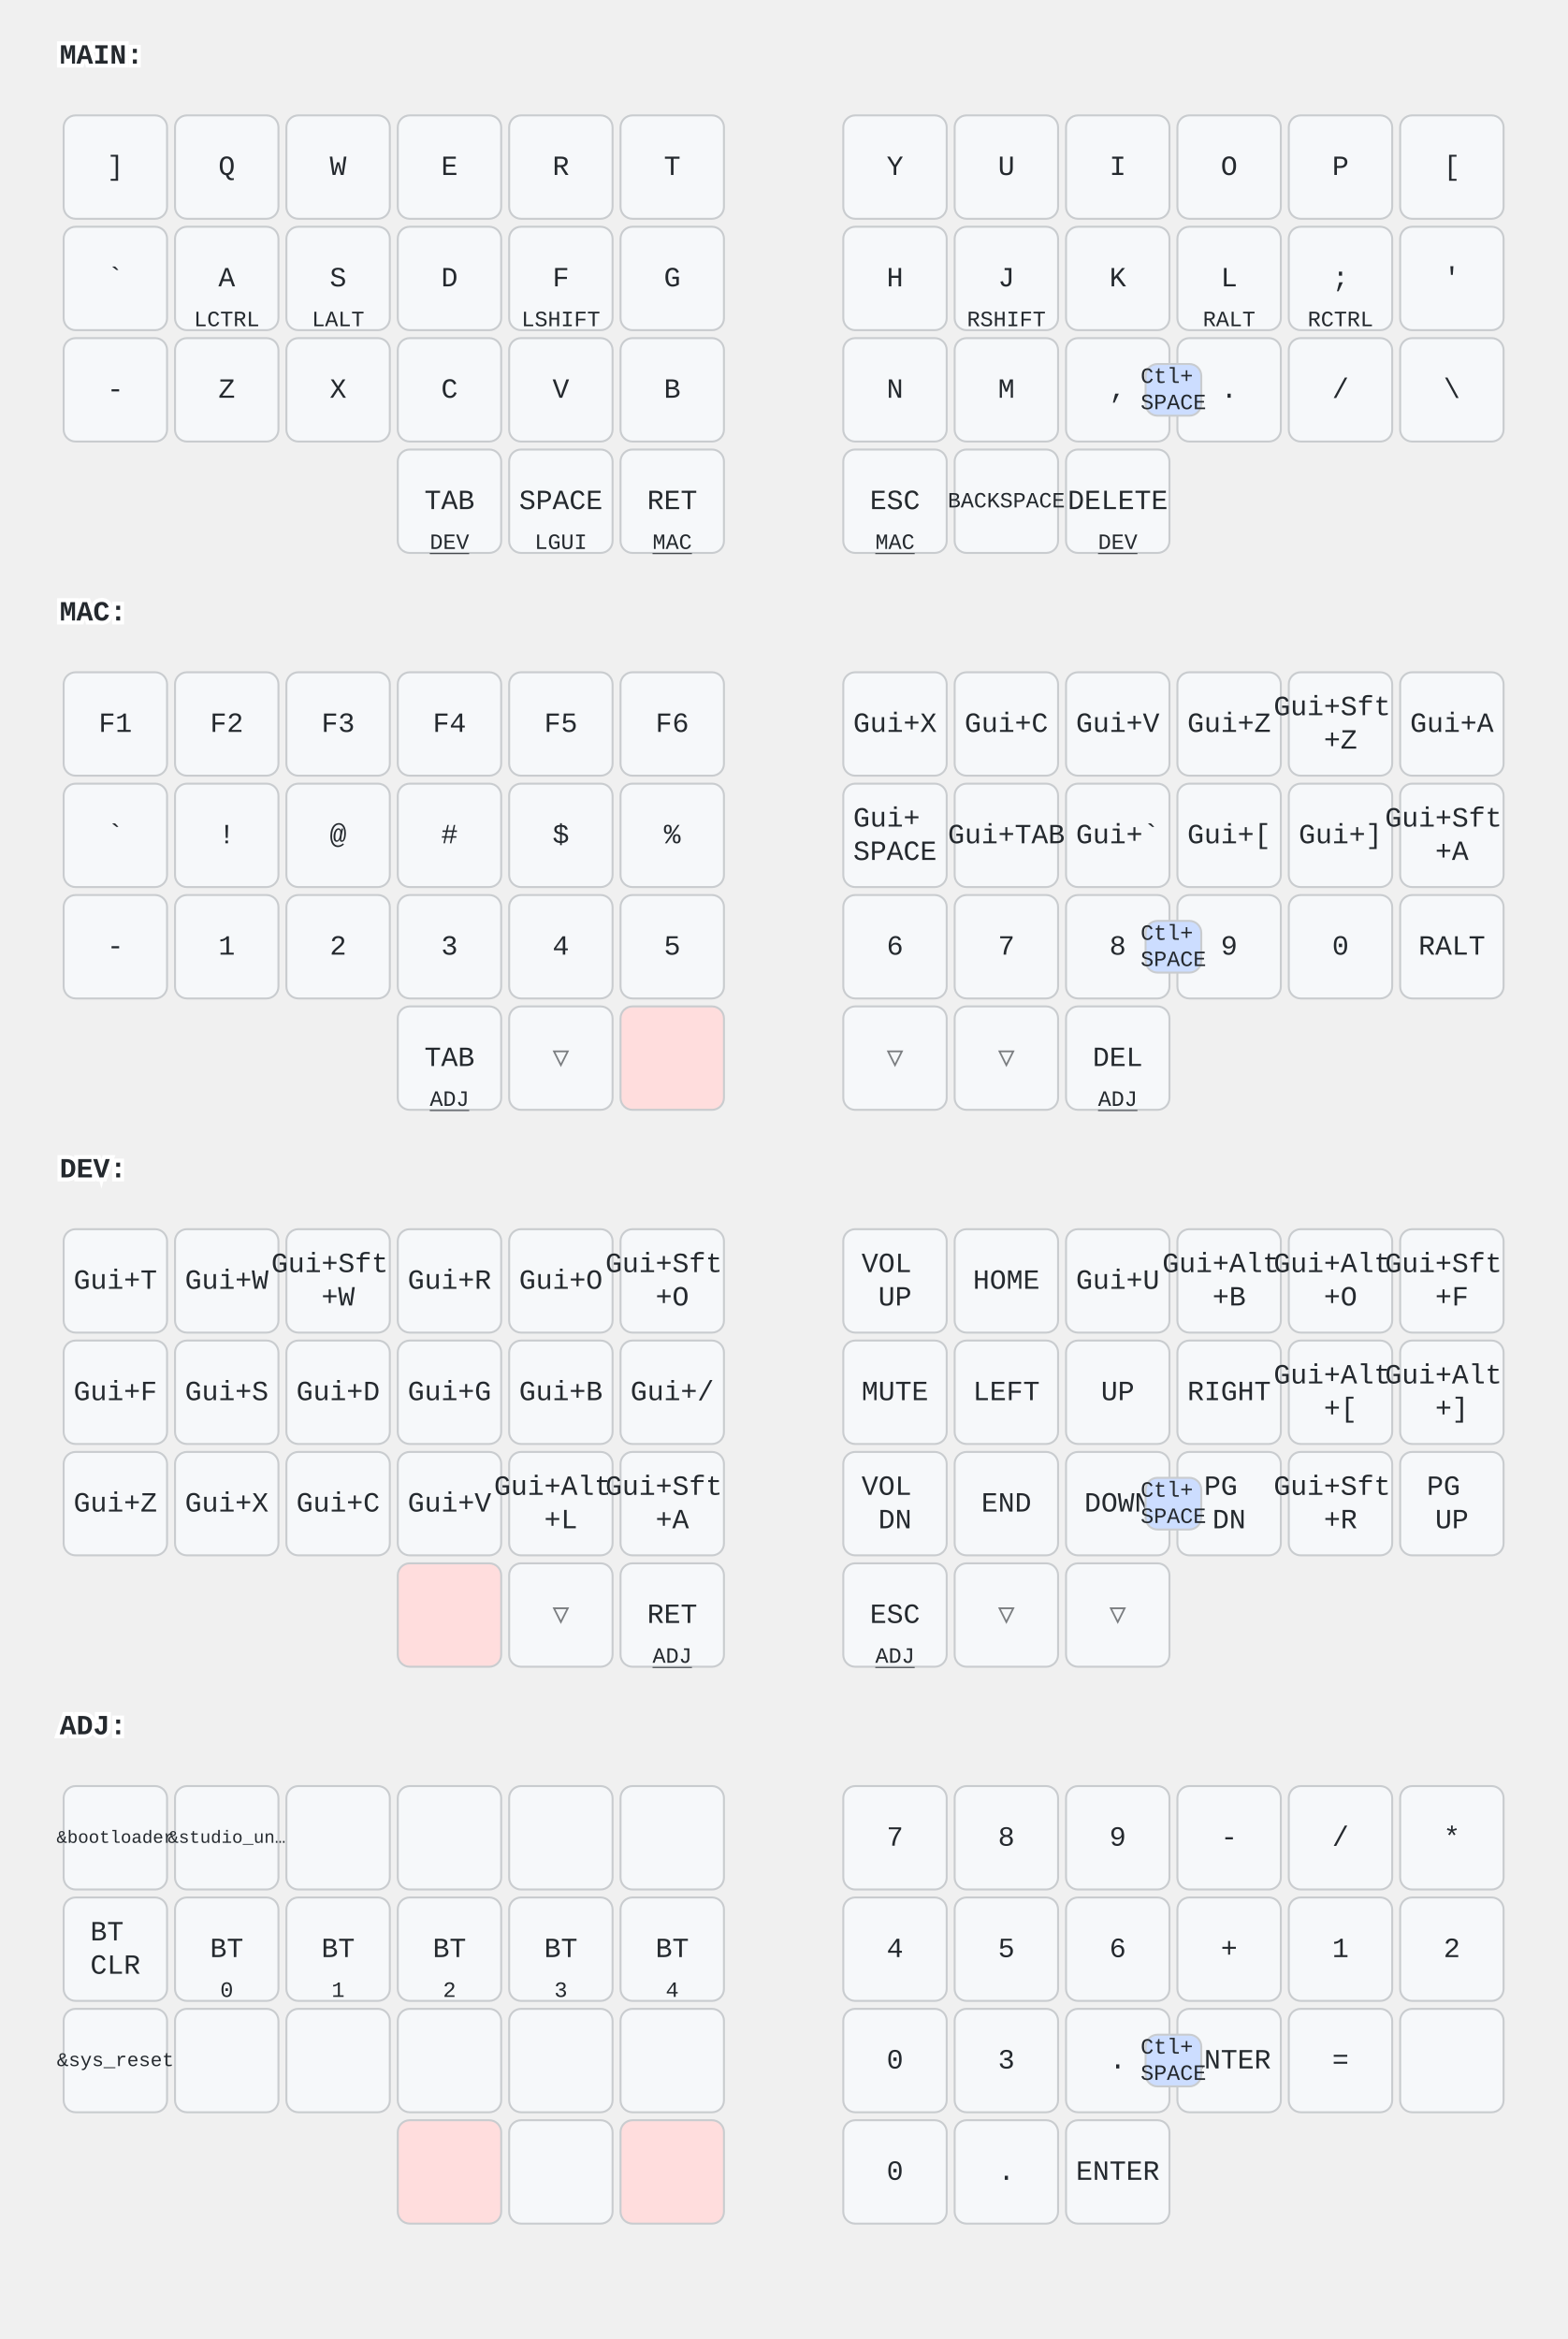
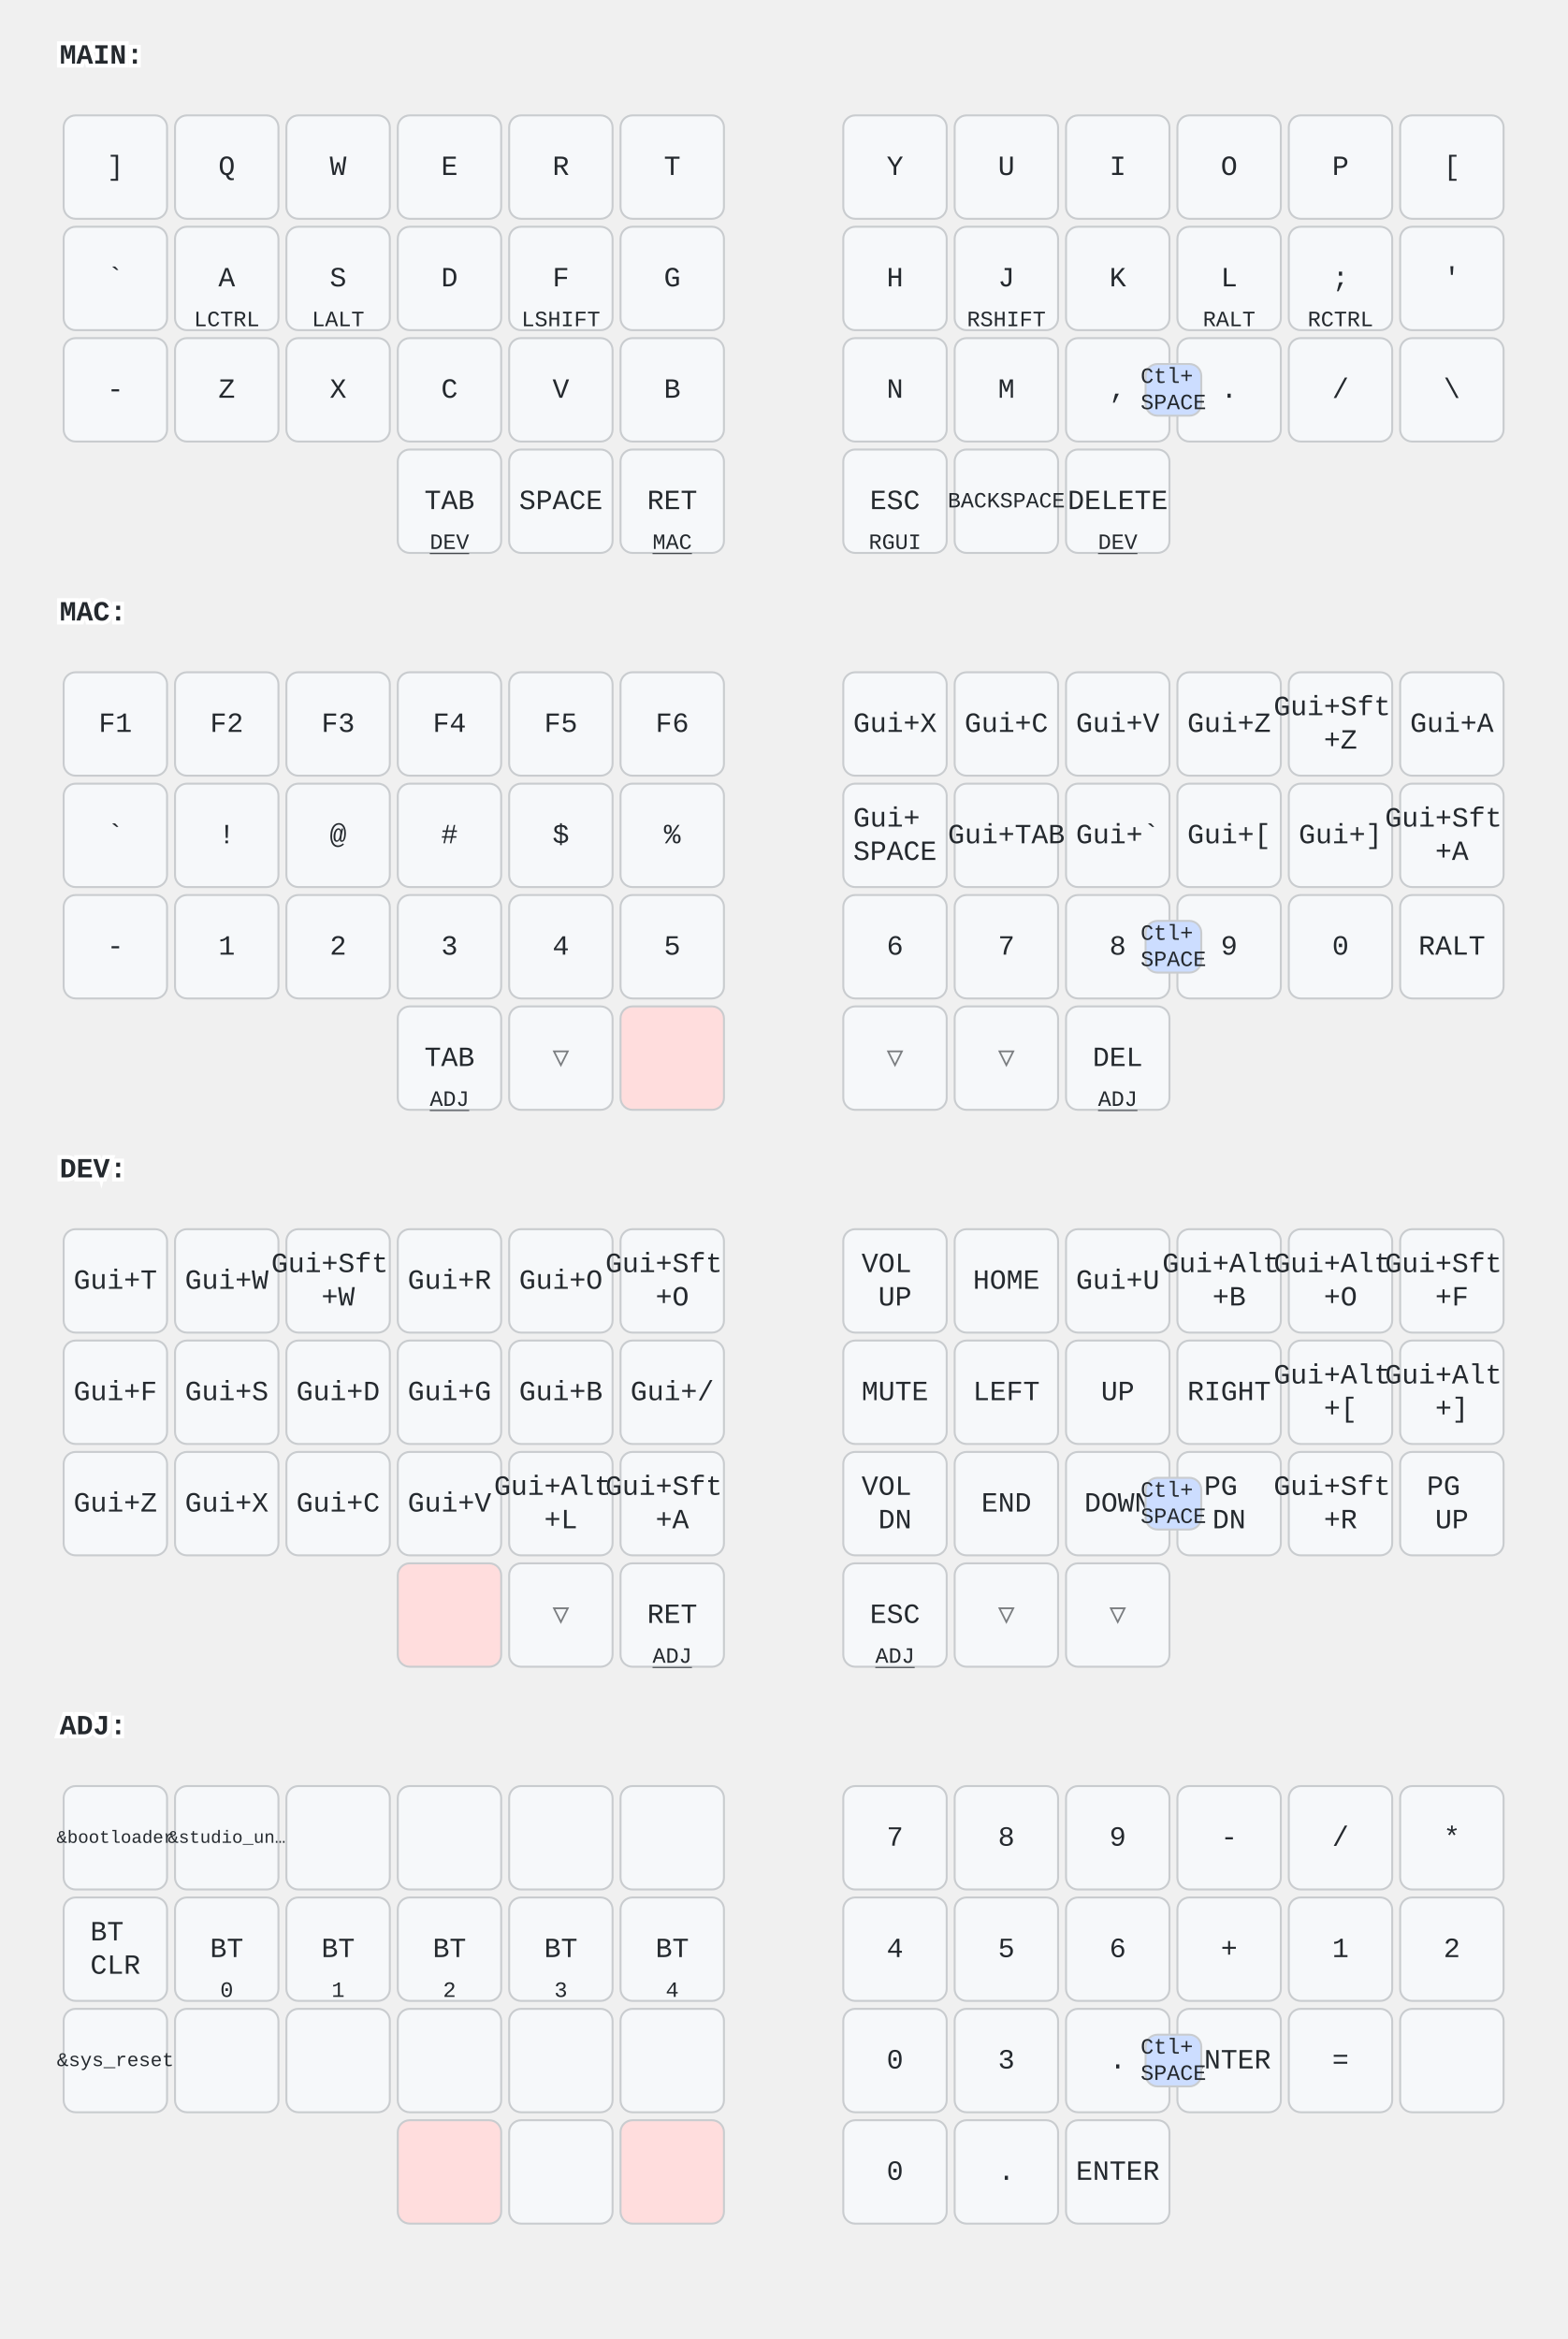
<svg xmlns="http://www.w3.org/2000/svg" width="788" height="1176" viewBox="0 0 788 1176" class="keymap">
  <style>/* inherit to force styles through use tags */
svg path {
    fill: inherit;
}

/* font and background color specifications */
svg.keymap {
    font-family: SFMono-Regular,Consolas,Liberation Mono,Menlo,monospace;
    font-size: 14px;
    font-kerning: normal;
    text-rendering: optimizeLegibility;
    fill: #24292e;
}

/* default key styling */
rect.key {
    fill: #f6f8fa;
}

rect.key, rect.combo {
    stroke: #c9cccf;
    stroke-width: 1;
}

/* default key side styling, only used is draw_key_sides is set */
rect.side {
    filter: brightness(90%);
}

/* color accent for combo boxes */
rect.combo, rect.combo-separate {
    fill: #cdf;
}

/* color accent for held keys */
rect.held, rect.combo.held {
    fill: #fdd;
}

/* color accent for ghost (optional) keys */
rect.ghost, rect.combo.ghost {
    stroke-dasharray: 4, 4;
    stroke-width: 2;
}

text {
    text-anchor: middle;
    dominant-baseline: middle;
}

/* styling for layer labels */
text.label {
    font-weight: bold;
    text-anchor: start;
    stroke: white;
    stroke-width: 4;
    paint-order: stroke;
}

/* styling for optional footer */
text.footer {
    text-anchor: end;
    dominant-baseline: auto;
    stroke: white;
    stroke-width: 4;
    paint-order: stroke;
}

/* styling for combo tap, and key non-tap label text */
text.combo, text.hold, text.shifted, text.left, text.right, text.tl, text.tr, text.bl, text.br {
    font-size: 11px;
}

text.hold, text.bl, text.br {
    text-anchor: middle;
    dominant-baseline: auto;
}

text.shifted, text.tl, text.tr {
    text-anchor: middle;
    dominant-baseline: hanging;
}

text.left, text.tl, text.bl {
    text-anchor: start;
}

text.right, text.tr, text.br {
    text-anchor: end;
}

text.layer-activator {
    text-decoration: underline;
}

/* styling for hold/shifted label text in combo box */
text.combo.hold, text.combo.shifted, text.combo.left, text.combo.right {
    font-size: 8px;
}

/* lighter symbol for transparent keys */
text.trans {
    fill: #7b7e81;
}

/* styling for combo dendrons */
path.combo {
    stroke-width: 1;
    stroke: gray;
    fill: none;
}

/* Start Tabler Icons Cleanup */
/* cannot use height/width with glyphs */
.icon-tabler &gt; path {
    fill: inherit;
    stroke: inherit;
    stroke-width: 2;
}
/* hide tabler's default box */
.icon-tabler &gt; path[stroke="none"][fill="none"] {
    visibility: hidden;
}
/* End Tabler Icons Cleanup */
</style>
  <g transform="translate(30, 0)" class="layer-MAIN">
    <text x="0" y="28" class="label" id="MAIN">MAIN:</text>
    <g transform="translate(0, 56)">
      <g transform="translate(28, 28)" class="key keypos-0">
        <rect rx="6" ry="6" x="-26" y="-26" width="52" height="52" class="key" />
        <text x="0" y="0" class="key tap">]</text>
      </g>
      <g transform="translate(84, 28)" class="key keypos-1">
        <rect rx="6" ry="6" x="-26" y="-26" width="52" height="52" class="key" />
        <text x="0" y="0" class="key tap">Q</text>
      </g>
      <g transform="translate(140, 28)" class="key keypos-2">
        <rect rx="6" ry="6" x="-26" y="-26" width="52" height="52" class="key" />
        <text x="0" y="0" class="key tap">W</text>
      </g>
      <g transform="translate(196, 28)" class="key keypos-3">
        <rect rx="6" ry="6" x="-26" y="-26" width="52" height="52" class="key" />
        <text x="0" y="0" class="key tap">E</text>
      </g>
      <g transform="translate(252, 28)" class="key keypos-4">
        <rect rx="6" ry="6" x="-26" y="-26" width="52" height="52" class="key" />
        <text x="0" y="0" class="key tap">R</text>
      </g>
      <g transform="translate(308, 28)" class="key keypos-5">
        <rect rx="6" ry="6" x="-26" y="-26" width="52" height="52" class="key" />
        <text x="0" y="0" class="key tap">T</text>
      </g>
      <g transform="translate(420, 28)" class="key keypos-6">
        <rect rx="6" ry="6" x="-26" y="-26" width="52" height="52" class="key" />
        <text x="0" y="0" class="key tap">Y</text>
      </g>
      <g transform="translate(476, 28)" class="key keypos-7">
        <rect rx="6" ry="6" x="-26" y="-26" width="52" height="52" class="key" />
        <text x="0" y="0" class="key tap">U</text>
      </g>
      <g transform="translate(532, 28)" class="key keypos-8">
        <rect rx="6" ry="6" x="-26" y="-26" width="52" height="52" class="key" />
        <text x="0" y="0" class="key tap">I</text>
      </g>
      <g transform="translate(588, 28)" class="key keypos-9">
        <rect rx="6" ry="6" x="-26" y="-26" width="52" height="52" class="key" />
        <text x="0" y="0" class="key tap">O</text>
      </g>
      <g transform="translate(644, 28)" class="key keypos-10">
        <rect rx="6" ry="6" x="-26" y="-26" width="52" height="52" class="key" />
        <text x="0" y="0" class="key tap">P</text>
      </g>
      <g transform="translate(700, 28)" class="key keypos-11">
        <rect rx="6" ry="6" x="-26" y="-26" width="52" height="52" class="key" />
        <text x="0" y="0" class="key tap">[</text>
      </g>
      <g transform="translate(28, 84)" class="key keypos-12">
        <rect rx="6" ry="6" x="-26" y="-26" width="52" height="52" class="key" />
        <text x="0" y="0" class="key tap">`</text>
      </g>
      <g transform="translate(84, 84)" class="key keypos-13">
        <rect rx="6" ry="6" x="-26" y="-26" width="52" height="52" class="key" />
        <text x="0" y="0" class="key tap">A</text>
        <text x="0" y="24" class="key hold">LCTRL</text>
      </g>
      <g transform="translate(140, 84)" class="key keypos-14">
        <rect rx="6" ry="6" x="-26" y="-26" width="52" height="52" class="key" />
        <text x="0" y="0" class="key tap">S</text>
        <text x="0" y="24" class="key hold">LALT</text>
      </g>
      <g transform="translate(196, 84)" class="key keypos-15">
        <rect rx="6" ry="6" x="-26" y="-26" width="52" height="52" class="key" />
        <text x="0" y="0" class="key tap">D</text>
      </g>
      <g transform="translate(252, 84)" class="key keypos-16">
        <rect rx="6" ry="6" x="-26" y="-26" width="52" height="52" class="key" />
        <text x="0" y="0" class="key tap">F</text>
        <text x="0" y="24" class="key hold">LSHIFT</text>
      </g>
      <g transform="translate(308, 84)" class="key keypos-17">
        <rect rx="6" ry="6" x="-26" y="-26" width="52" height="52" class="key" />
        <text x="0" y="0" class="key tap">G</text>
      </g>
      <g transform="translate(420, 84)" class="key keypos-18">
        <rect rx="6" ry="6" x="-26" y="-26" width="52" height="52" class="key" />
        <text x="0" y="0" class="key tap">H</text>
      </g>
      <g transform="translate(476, 84)" class="key keypos-19">
        <rect rx="6" ry="6" x="-26" y="-26" width="52" height="52" class="key" />
        <text x="0" y="0" class="key tap">J</text>
        <text x="0" y="24" class="key hold">RSHIFT</text>
      </g>
      <g transform="translate(532, 84)" class="key keypos-20">
        <rect rx="6" ry="6" x="-26" y="-26" width="52" height="52" class="key" />
        <text x="0" y="0" class="key tap">K</text>
      </g>
      <g transform="translate(588, 84)" class="key keypos-21">
        <rect rx="6" ry="6" x="-26" y="-26" width="52" height="52" class="key" />
        <text x="0" y="0" class="key tap">L</text>
        <text x="0" y="24" class="key hold">RALT</text>
      </g>
      <g transform="translate(644, 84)" class="key keypos-22">
        <rect rx="6" ry="6" x="-26" y="-26" width="52" height="52" class="key" />
        <text x="0" y="0" class="key tap">;</text>
        <text x="0" y="24" class="key hold">RCTRL</text>
      </g>
      <g transform="translate(700, 84)" class="key keypos-23">
        <rect rx="6" ry="6" x="-26" y="-26" width="52" height="52" class="key" />
        <text x="0" y="0" class="key tap">'</text>
      </g>
      <g transform="translate(28, 140)" class="key keypos-24">
        <rect rx="6" ry="6" x="-26" y="-26" width="52" height="52" class="key" />
        <text x="0" y="0" class="key tap">-</text>
      </g>
      <g transform="translate(84, 140)" class="key keypos-25">
        <rect rx="6" ry="6" x="-26" y="-26" width="52" height="52" class="key" />
        <text x="0" y="0" class="key tap">Z</text>
      </g>
      <g transform="translate(140, 140)" class="key keypos-26">
        <rect rx="6" ry="6" x="-26" y="-26" width="52" height="52" class="key" />
        <text x="0" y="0" class="key tap">X</text>
      </g>
      <g transform="translate(196, 140)" class="key keypos-27">
        <rect rx="6" ry="6" x="-26" y="-26" width="52" height="52" class="key" />
        <text x="0" y="0" class="key tap">C</text>
      </g>
      <g transform="translate(252, 140)" class="key keypos-28">
        <rect rx="6" ry="6" x="-26" y="-26" width="52" height="52" class="key" />
        <text x="0" y="0" class="key tap">V</text>
      </g>
      <g transform="translate(308, 140)" class="key keypos-29">
        <rect rx="6" ry="6" x="-26" y="-26" width="52" height="52" class="key" />
        <text x="0" y="0" class="key tap">B</text>
      </g>
      <g transform="translate(420, 140)" class="key keypos-30">
        <rect rx="6" ry="6" x="-26" y="-26" width="52" height="52" class="key" />
        <text x="0" y="0" class="key tap">N</text>
      </g>
      <g transform="translate(476, 140)" class="key keypos-31">
        <rect rx="6" ry="6" x="-26" y="-26" width="52" height="52" class="key" />
        <text x="0" y="0" class="key tap">M</text>
      </g>
      <g transform="translate(532, 140)" class="key keypos-32">
        <rect rx="6" ry="6" x="-26" y="-26" width="52" height="52" class="key" />
        <text x="0" y="0" class="key tap">,</text>
      </g>
      <g transform="translate(588, 140)" class="key keypos-33">
        <rect rx="6" ry="6" x="-26" y="-26" width="52" height="52" class="key" />
        <text x="0" y="0" class="key tap">.</text>
      </g>
      <g transform="translate(644, 140)" class="key keypos-34">
        <rect rx="6" ry="6" x="-26" y="-26" width="52" height="52" class="key" />
        <text x="0" y="0" class="key tap">/</text>
      </g>
      <g transform="translate(700, 140)" class="key keypos-35">
        <rect rx="6" ry="6" x="-26" y="-26" width="52" height="52" class="key" />
        <text x="0" y="0" class="key tap">\</text>
      </g>
      <g transform="translate(196, 196)" class="key keypos-36">
        <rect rx="6" ry="6" x="-26" y="-26" width="52" height="52" class="key" />
        <text x="0" y="0" class="key tap">TAB</text>
        <a href="#DEV">
          <text x="0" y="24" class="key hold layer-activator">DEV</text>
        </a>
      </g>
      <g transform="translate(252, 196)" class="key keypos-37">
        <rect rx="6" ry="6" x="-26" y="-26" width="52" height="52" class="key" />
        <text x="0" y="0" class="key tap">SPACE</text>
-         <text x="0" y="24" class="key hold">LGUI</text>
      </g>
      <g transform="translate(308, 196)" class="key keypos-38">
        <rect rx="6" ry="6" x="-26" y="-26" width="52" height="52" class="key" />
        <text x="0" y="0" class="key tap">RET</text>
        <a href="#MAC">
          <text x="0" y="24" class="key hold layer-activator">MAC</text>
        </a>
      </g>
      <g transform="translate(420, 196)" class="key keypos-39">
        <rect rx="6" ry="6" x="-26" y="-26" width="52" height="52" class="key" />
        <text x="0" y="0" class="key tap">ESC</text>
-         <a href="#MAC">
-           <text x="0" y="24" class="key hold layer-activator">MAC</text>
-         </a>
+         <text x="0" y="24" class="key hold">RGUI</text>
      </g>
      <g transform="translate(476, 196)" class="key keypos-40">
        <rect rx="6" ry="6" x="-26" y="-26" width="52" height="52" class="key" />
        <text x="0" y="0" class="key tap">
          <tspan style="font-size: 78%">BACKSPACE</tspan>
        </text>
      </g>
      <g transform="translate(532, 196)" class="key keypos-41">
        <rect rx="6" ry="6" x="-26" y="-26" width="52" height="52" class="key" />
        <text x="0" y="0" class="key tap">DELETE</text>
        <a href="#DEV">
          <text x="0" y="24" class="key hold layer-activator">DEV</text>
        </a>
      </g>
      <g class="combo combopos-0">
        <rect rx="6" ry="6" x="546" y="127" width="28" height="26" class="combo" />
        <text x="560" y="140" class="combo tap">
          <tspan x="560" dy="-0.6em">Ctl+</tspan>
          <tspan x="560" dy="1.2em">SPACE</tspan>
        </text>
      </g>
    </g>
  </g>
  <g transform="translate(30, 280)" class="layer-MAC">
    <text x="0" y="28" class="label" id="MAC">MAC:</text>
    <g transform="translate(0, 56)">
      <g transform="translate(28, 28)" class="key keypos-0">
        <rect rx="6" ry="6" x="-26" y="-26" width="52" height="52" class="key" />
        <text x="0" y="0" class="key tap">F1</text>
      </g>
      <g transform="translate(84, 28)" class="key keypos-1">
        <rect rx="6" ry="6" x="-26" y="-26" width="52" height="52" class="key" />
        <text x="0" y="0" class="key tap">F2</text>
      </g>
      <g transform="translate(140, 28)" class="key keypos-2">
        <rect rx="6" ry="6" x="-26" y="-26" width="52" height="52" class="key" />
        <text x="0" y="0" class="key tap">F3</text>
      </g>
      <g transform="translate(196, 28)" class="key keypos-3">
        <rect rx="6" ry="6" x="-26" y="-26" width="52" height="52" class="key" />
        <text x="0" y="0" class="key tap">F4</text>
      </g>
      <g transform="translate(252, 28)" class="key keypos-4">
        <rect rx="6" ry="6" x="-26" y="-26" width="52" height="52" class="key" />
        <text x="0" y="0" class="key tap">F5</text>
      </g>
      <g transform="translate(308, 28)" class="key keypos-5">
        <rect rx="6" ry="6" x="-26" y="-26" width="52" height="52" class="key" />
        <text x="0" y="0" class="key tap">F6</text>
      </g>
      <g transform="translate(420, 28)" class="key keypos-6">
        <rect rx="6" ry="6" x="-26" y="-26" width="52" height="52" class="key" />
        <text x="0" y="0" class="key tap">Gui+X</text>
      </g>
      <g transform="translate(476, 28)" class="key keypos-7">
        <rect rx="6" ry="6" x="-26" y="-26" width="52" height="52" class="key" />
        <text x="0" y="0" class="key tap">Gui+C</text>
      </g>
      <g transform="translate(532, 28)" class="key keypos-8">
        <rect rx="6" ry="6" x="-26" y="-26" width="52" height="52" class="key" />
        <text x="0" y="0" class="key tap">Gui+V</text>
      </g>
      <g transform="translate(588, 28)" class="key keypos-9">
        <rect rx="6" ry="6" x="-26" y="-26" width="52" height="52" class="key" />
        <text x="0" y="0" class="key tap">Gui+Z</text>
      </g>
      <g transform="translate(644, 28)" class="key keypos-10">
        <rect rx="6" ry="6" x="-26" y="-26" width="52" height="52" class="key" />
        <text x="0" y="0" class="key tap">
          <tspan x="0" dy="-0.6em">Gui+Sft</tspan>
          <tspan x="0" dy="1.2em">+Z</tspan>
        </text>
      </g>
      <g transform="translate(700, 28)" class="key keypos-11">
        <rect rx="6" ry="6" x="-26" y="-26" width="52" height="52" class="key" />
        <text x="0" y="0" class="key tap">Gui+A</text>
      </g>
      <g transform="translate(28, 84)" class="key keypos-12">
        <rect rx="6" ry="6" x="-26" y="-26" width="52" height="52" class="key" />
        <text x="0" y="0" class="key tap">`</text>
      </g>
      <g transform="translate(84, 84)" class="key keypos-13">
        <rect rx="6" ry="6" x="-26" y="-26" width="52" height="52" class="key" />
        <text x="0" y="0" class="key tap">!</text>
      </g>
      <g transform="translate(140, 84)" class="key keypos-14">
        <rect rx="6" ry="6" x="-26" y="-26" width="52" height="52" class="key" />
        <text x="0" y="0" class="key tap">@</text>
      </g>
      <g transform="translate(196, 84)" class="key keypos-15">
        <rect rx="6" ry="6" x="-26" y="-26" width="52" height="52" class="key" />
        <text x="0" y="0" class="key tap">#</text>
      </g>
      <g transform="translate(252, 84)" class="key keypos-16">
        <rect rx="6" ry="6" x="-26" y="-26" width="52" height="52" class="key" />
        <text x="0" y="0" class="key tap">$</text>
      </g>
      <g transform="translate(308, 84)" class="key keypos-17">
        <rect rx="6" ry="6" x="-26" y="-26" width="52" height="52" class="key" />
        <text x="0" y="0" class="key tap">%</text>
      </g>
      <g transform="translate(420, 84)" class="key keypos-18">
        <rect rx="6" ry="6" x="-26" y="-26" width="52" height="52" class="key" />
        <text x="0" y="0" class="key tap">
          <tspan x="0" dy="-0.6em">Gui+</tspan>
          <tspan x="0" dy="1.2em">SPACE</tspan>
        </text>
      </g>
      <g transform="translate(476, 84)" class="key keypos-19">
        <rect rx="6" ry="6" x="-26" y="-26" width="52" height="52" class="key" />
        <text x="0" y="0" class="key tap">Gui+TAB</text>
      </g>
      <g transform="translate(532, 84)" class="key keypos-20">
        <rect rx="6" ry="6" x="-26" y="-26" width="52" height="52" class="key" />
        <text x="0" y="0" class="key tap">Gui+`</text>
      </g>
      <g transform="translate(588, 84)" class="key keypos-21">
        <rect rx="6" ry="6" x="-26" y="-26" width="52" height="52" class="key" />
        <text x="0" y="0" class="key tap">Gui+[</text>
      </g>
      <g transform="translate(644, 84)" class="key keypos-22">
        <rect rx="6" ry="6" x="-26" y="-26" width="52" height="52" class="key" />
        <text x="0" y="0" class="key tap">Gui+]</text>
      </g>
      <g transform="translate(700, 84)" class="key keypos-23">
        <rect rx="6" ry="6" x="-26" y="-26" width="52" height="52" class="key" />
        <text x="0" y="0" class="key tap">
          <tspan x="0" dy="-0.6em">Gui+Sft</tspan>
          <tspan x="0" dy="1.2em">+A</tspan>
        </text>
      </g>
      <g transform="translate(28, 140)" class="key keypos-24">
        <rect rx="6" ry="6" x="-26" y="-26" width="52" height="52" class="key" />
        <text x="0" y="0" class="key tap">-</text>
      </g>
      <g transform="translate(84, 140)" class="key keypos-25">
        <rect rx="6" ry="6" x="-26" y="-26" width="52" height="52" class="key" />
        <text x="0" y="0" class="key tap">1</text>
      </g>
      <g transform="translate(140, 140)" class="key keypos-26">
        <rect rx="6" ry="6" x="-26" y="-26" width="52" height="52" class="key" />
        <text x="0" y="0" class="key tap">2</text>
      </g>
      <g transform="translate(196, 140)" class="key keypos-27">
        <rect rx="6" ry="6" x="-26" y="-26" width="52" height="52" class="key" />
        <text x="0" y="0" class="key tap">3</text>
      </g>
      <g transform="translate(252, 140)" class="key keypos-28">
        <rect rx="6" ry="6" x="-26" y="-26" width="52" height="52" class="key" />
        <text x="0" y="0" class="key tap">4</text>
      </g>
      <g transform="translate(308, 140)" class="key keypos-29">
        <rect rx="6" ry="6" x="-26" y="-26" width="52" height="52" class="key" />
        <text x="0" y="0" class="key tap">5</text>
      </g>
      <g transform="translate(420, 140)" class="key keypos-30">
        <rect rx="6" ry="6" x="-26" y="-26" width="52" height="52" class="key" />
        <text x="0" y="0" class="key tap">6</text>
      </g>
      <g transform="translate(476, 140)" class="key keypos-31">
        <rect rx="6" ry="6" x="-26" y="-26" width="52" height="52" class="key" />
        <text x="0" y="0" class="key tap">7</text>
      </g>
      <g transform="translate(532, 140)" class="key keypos-32">
        <rect rx="6" ry="6" x="-26" y="-26" width="52" height="52" class="key" />
        <text x="0" y="0" class="key tap">8</text>
      </g>
      <g transform="translate(588, 140)" class="key keypos-33">
        <rect rx="6" ry="6" x="-26" y="-26" width="52" height="52" class="key" />
        <text x="0" y="0" class="key tap">9</text>
      </g>
      <g transform="translate(644, 140)" class="key keypos-34">
        <rect rx="6" ry="6" x="-26" y="-26" width="52" height="52" class="key" />
        <text x="0" y="0" class="key tap">0</text>
      </g>
      <g transform="translate(700, 140)" class="key keypos-35">
        <rect rx="6" ry="6" x="-26" y="-26" width="52" height="52" class="key" />
        <text x="0" y="0" class="key tap">RALT</text>
      </g>
      <g transform="translate(196, 196)" class="key keypos-36">
        <rect rx="6" ry="6" x="-26" y="-26" width="52" height="52" class="key" />
        <text x="0" y="0" class="key tap">TAB</text>
        <a href="#ADJ">
          <text x="0" y="24" class="key hold layer-activator">ADJ</text>
        </a>
      </g>
      <g transform="translate(252, 196)" class="key trans keypos-37">
        <rect rx="6" ry="6" x="-26" y="-26" width="52" height="52" class="key trans" />
        <text x="0" y="0" class="key trans tap">▽</text>
      </g>
      <g transform="translate(308, 196)" class="key held keypos-38">
        <rect rx="6" ry="6" x="-26" y="-26" width="52" height="52" class="key held" />
      </g>
      <g transform="translate(420, 196)" class="key trans keypos-39">
        <rect rx="6" ry="6" x="-26" y="-26" width="52" height="52" class="key trans" />
        <text x="0" y="0" class="key trans tap">▽</text>
      </g>
      <g transform="translate(476, 196)" class="key trans keypos-40">
        <rect rx="6" ry="6" x="-26" y="-26" width="52" height="52" class="key trans" />
        <text x="0" y="0" class="key trans tap">▽</text>
      </g>
      <g transform="translate(532, 196)" class="key keypos-41">
        <rect rx="6" ry="6" x="-26" y="-26" width="52" height="52" class="key" />
        <text x="0" y="0" class="key tap">DEL</text>
        <a href="#ADJ">
          <text x="0" y="24" class="key hold layer-activator">ADJ</text>
        </a>
      </g>
      <g class="combo combopos-0">
        <rect rx="6" ry="6" x="546" y="127" width="28" height="26" class="combo" />
        <text x="560" y="140" class="combo tap">
          <tspan x="560" dy="-0.6em">Ctl+</tspan>
          <tspan x="560" dy="1.2em">SPACE</tspan>
        </text>
      </g>
    </g>
  </g>
  <g transform="translate(30, 560)" class="layer-DEV">
    <text x="0" y="28" class="label" id="DEV">DEV:</text>
    <g transform="translate(0, 56)">
      <g transform="translate(28, 28)" class="key keypos-0">
        <rect rx="6" ry="6" x="-26" y="-26" width="52" height="52" class="key" />
        <text x="0" y="0" class="key tap">Gui+T</text>
      </g>
      <g transform="translate(84, 28)" class="key keypos-1">
        <rect rx="6" ry="6" x="-26" y="-26" width="52" height="52" class="key" />
        <text x="0" y="0" class="key tap">Gui+W</text>
      </g>
      <g transform="translate(140, 28)" class="key keypos-2">
        <rect rx="6" ry="6" x="-26" y="-26" width="52" height="52" class="key" />
        <text x="0" y="0" class="key tap">
          <tspan x="0" dy="-0.6em">Gui+Sft</tspan>
          <tspan x="0" dy="1.2em">+W</tspan>
        </text>
      </g>
      <g transform="translate(196, 28)" class="key keypos-3">
        <rect rx="6" ry="6" x="-26" y="-26" width="52" height="52" class="key" />
        <text x="0" y="0" class="key tap">Gui+R</text>
      </g>
      <g transform="translate(252, 28)" class="key keypos-4">
        <rect rx="6" ry="6" x="-26" y="-26" width="52" height="52" class="key" />
        <text x="0" y="0" class="key tap">Gui+O</text>
      </g>
      <g transform="translate(308, 28)" class="key keypos-5">
        <rect rx="6" ry="6" x="-26" y="-26" width="52" height="52" class="key" />
        <text x="0" y="0" class="key tap">
          <tspan x="0" dy="-0.6em">Gui+Sft</tspan>
          <tspan x="0" dy="1.2em">+O</tspan>
        </text>
      </g>
      <g transform="translate(420, 28)" class="key keypos-6">
        <rect rx="6" ry="6" x="-26" y="-26" width="52" height="52" class="key" />
        <text x="0" y="0" class="key tap">
          <tspan x="0" dy="-0.6em">VOL</tspan>
          <tspan x="0" dy="1.2em">UP</tspan>
        </text>
      </g>
      <g transform="translate(476, 28)" class="key keypos-7">
        <rect rx="6" ry="6" x="-26" y="-26" width="52" height="52" class="key" />
        <text x="0" y="0" class="key tap">HOME</text>
      </g>
      <g transform="translate(532, 28)" class="key keypos-8">
        <rect rx="6" ry="6" x="-26" y="-26" width="52" height="52" class="key" />
        <text x="0" y="0" class="key tap">Gui+U</text>
      </g>
      <g transform="translate(588, 28)" class="key keypos-9">
        <rect rx="6" ry="6" x="-26" y="-26" width="52" height="52" class="key" />
        <text x="0" y="0" class="key tap">
          <tspan x="0" dy="-0.6em">Gui+Alt</tspan>
          <tspan x="0" dy="1.2em">+B</tspan>
        </text>
      </g>
      <g transform="translate(644, 28)" class="key keypos-10">
        <rect rx="6" ry="6" x="-26" y="-26" width="52" height="52" class="key" />
        <text x="0" y="0" class="key tap">
          <tspan x="0" dy="-0.6em">Gui+Alt</tspan>
          <tspan x="0" dy="1.2em">+O</tspan>
        </text>
      </g>
      <g transform="translate(700, 28)" class="key keypos-11">
        <rect rx="6" ry="6" x="-26" y="-26" width="52" height="52" class="key" />
        <text x="0" y="0" class="key tap">
          <tspan x="0" dy="-0.6em">Gui+Sft</tspan>
          <tspan x="0" dy="1.2em">+F</tspan>
        </text>
      </g>
      <g transform="translate(28, 84)" class="key keypos-12">
        <rect rx="6" ry="6" x="-26" y="-26" width="52" height="52" class="key" />
        <text x="0" y="0" class="key tap">Gui+F</text>
      </g>
      <g transform="translate(84, 84)" class="key keypos-13">
        <rect rx="6" ry="6" x="-26" y="-26" width="52" height="52" class="key" />
        <text x="0" y="0" class="key tap">Gui+S</text>
      </g>
      <g transform="translate(140, 84)" class="key keypos-14">
        <rect rx="6" ry="6" x="-26" y="-26" width="52" height="52" class="key" />
        <text x="0" y="0" class="key tap">Gui+D</text>
      </g>
      <g transform="translate(196, 84)" class="key keypos-15">
        <rect rx="6" ry="6" x="-26" y="-26" width="52" height="52" class="key" />
        <text x="0" y="0" class="key tap">Gui+G</text>
      </g>
      <g transform="translate(252, 84)" class="key keypos-16">
        <rect rx="6" ry="6" x="-26" y="-26" width="52" height="52" class="key" />
        <text x="0" y="0" class="key tap">Gui+B</text>
      </g>
      <g transform="translate(308, 84)" class="key keypos-17">
        <rect rx="6" ry="6" x="-26" y="-26" width="52" height="52" class="key" />
        <text x="0" y="0" class="key tap">Gui+/</text>
      </g>
      <g transform="translate(420, 84)" class="key keypos-18">
        <rect rx="6" ry="6" x="-26" y="-26" width="52" height="52" class="key" />
        <text x="0" y="0" class="key tap">MUTE</text>
      </g>
      <g transform="translate(476, 84)" class="key keypos-19">
        <rect rx="6" ry="6" x="-26" y="-26" width="52" height="52" class="key" />
        <text x="0" y="0" class="key tap">LEFT</text>
      </g>
      <g transform="translate(532, 84)" class="key keypos-20">
        <rect rx="6" ry="6" x="-26" y="-26" width="52" height="52" class="key" />
        <text x="0" y="0" class="key tap">UP</text>
      </g>
      <g transform="translate(588, 84)" class="key keypos-21">
        <rect rx="6" ry="6" x="-26" y="-26" width="52" height="52" class="key" />
        <text x="0" y="0" class="key tap">RIGHT</text>
      </g>
      <g transform="translate(644, 84)" class="key keypos-22">
        <rect rx="6" ry="6" x="-26" y="-26" width="52" height="52" class="key" />
        <text x="0" y="0" class="key tap">
          <tspan x="0" dy="-0.6em">Gui+Alt</tspan>
          <tspan x="0" dy="1.2em">+[</tspan>
        </text>
      </g>
      <g transform="translate(700, 84)" class="key keypos-23">
        <rect rx="6" ry="6" x="-26" y="-26" width="52" height="52" class="key" />
        <text x="0" y="0" class="key tap">
          <tspan x="0" dy="-0.6em">Gui+Alt</tspan>
          <tspan x="0" dy="1.2em">+]</tspan>
        </text>
      </g>
      <g transform="translate(28, 140)" class="key keypos-24">
        <rect rx="6" ry="6" x="-26" y="-26" width="52" height="52" class="key" />
        <text x="0" y="0" class="key tap">Gui+Z</text>
      </g>
      <g transform="translate(84, 140)" class="key keypos-25">
        <rect rx="6" ry="6" x="-26" y="-26" width="52" height="52" class="key" />
        <text x="0" y="0" class="key tap">Gui+X</text>
      </g>
      <g transform="translate(140, 140)" class="key keypos-26">
        <rect rx="6" ry="6" x="-26" y="-26" width="52" height="52" class="key" />
        <text x="0" y="0" class="key tap">Gui+C</text>
      </g>
      <g transform="translate(196, 140)" class="key keypos-27">
        <rect rx="6" ry="6" x="-26" y="-26" width="52" height="52" class="key" />
        <text x="0" y="0" class="key tap">Gui+V</text>
      </g>
      <g transform="translate(252, 140)" class="key keypos-28">
        <rect rx="6" ry="6" x="-26" y="-26" width="52" height="52" class="key" />
        <text x="0" y="0" class="key tap">
          <tspan x="0" dy="-0.6em">Gui+Alt</tspan>
          <tspan x="0" dy="1.2em">+L</tspan>
        </text>
      </g>
      <g transform="translate(308, 140)" class="key keypos-29">
        <rect rx="6" ry="6" x="-26" y="-26" width="52" height="52" class="key" />
        <text x="0" y="0" class="key tap">
          <tspan x="0" dy="-0.6em">Gui+Sft</tspan>
          <tspan x="0" dy="1.2em">+A</tspan>
        </text>
      </g>
      <g transform="translate(420, 140)" class="key keypos-30">
        <rect rx="6" ry="6" x="-26" y="-26" width="52" height="52" class="key" />
        <text x="0" y="0" class="key tap">
          <tspan x="0" dy="-0.6em">VOL</tspan>
          <tspan x="0" dy="1.2em">DN</tspan>
        </text>
      </g>
      <g transform="translate(476, 140)" class="key keypos-31">
        <rect rx="6" ry="6" x="-26" y="-26" width="52" height="52" class="key" />
        <text x="0" y="0" class="key tap">END</text>
      </g>
      <g transform="translate(532, 140)" class="key keypos-32">
        <rect rx="6" ry="6" x="-26" y="-26" width="52" height="52" class="key" />
        <text x="0" y="0" class="key tap">DOWN</text>
      </g>
      <g transform="translate(588, 140)" class="key keypos-33">
        <rect rx="6" ry="6" x="-26" y="-26" width="52" height="52" class="key" />
        <text x="0" y="0" class="key tap">
          <tspan x="0" dy="-0.6em">PG</tspan>
          <tspan x="0" dy="1.2em">DN</tspan>
        </text>
      </g>
      <g transform="translate(644, 140)" class="key keypos-34">
        <rect rx="6" ry="6" x="-26" y="-26" width="52" height="52" class="key" />
        <text x="0" y="0" class="key tap">
          <tspan x="0" dy="-0.6em">Gui+Sft</tspan>
          <tspan x="0" dy="1.2em">+R</tspan>
        </text>
      </g>
      <g transform="translate(700, 140)" class="key keypos-35">
        <rect rx="6" ry="6" x="-26" y="-26" width="52" height="52" class="key" />
        <text x="0" y="0" class="key tap">
          <tspan x="0" dy="-0.6em">PG</tspan>
          <tspan x="0" dy="1.2em">UP</tspan>
        </text>
      </g>
      <g transform="translate(196, 196)" class="key held keypos-36">
        <rect rx="6" ry="6" x="-26" y="-26" width="52" height="52" class="key held" />
      </g>
      <g transform="translate(252, 196)" class="key trans keypos-37">
        <rect rx="6" ry="6" x="-26" y="-26" width="52" height="52" class="key trans" />
        <text x="0" y="0" class="key trans tap">▽</text>
      </g>
      <g transform="translate(308, 196)" class="key keypos-38">
        <rect rx="6" ry="6" x="-26" y="-26" width="52" height="52" class="key" />
        <text x="0" y="0" class="key tap">RET</text>
        <a href="#ADJ">
          <text x="0" y="24" class="key hold layer-activator">ADJ</text>
        </a>
      </g>
      <g transform="translate(420, 196)" class="key keypos-39">
        <rect rx="6" ry="6" x="-26" y="-26" width="52" height="52" class="key" />
        <text x="0" y="0" class="key tap">ESC</text>
        <a href="#ADJ">
          <text x="0" y="24" class="key hold layer-activator">ADJ</text>
        </a>
      </g>
      <g transform="translate(476, 196)" class="key trans keypos-40">
        <rect rx="6" ry="6" x="-26" y="-26" width="52" height="52" class="key trans" />
        <text x="0" y="0" class="key trans tap">▽</text>
      </g>
      <g transform="translate(532, 196)" class="key trans keypos-41">
        <rect rx="6" ry="6" x="-26" y="-26" width="52" height="52" class="key trans" />
        <text x="0" y="0" class="key trans tap">▽</text>
      </g>
      <g class="combo combopos-0">
        <rect rx="6" ry="6" x="546" y="127" width="28" height="26" class="combo" />
        <text x="560" y="140" class="combo tap">
          <tspan x="560" dy="-0.6em">Ctl+</tspan>
          <tspan x="560" dy="1.2em">SPACE</tspan>
        </text>
      </g>
    </g>
  </g>
  <g transform="translate(30, 840)" class="layer-ADJ">
    <text x="0" y="28" class="label" id="ADJ">ADJ:</text>
    <g transform="translate(0, 56)">
      <g transform="translate(28, 28)" class="key keypos-0">
        <rect rx="6" ry="6" x="-26" y="-26" width="52" height="52" class="key" />
        <text x="0" y="0" class="key tap">
          <tspan style="font-size: 64%">&amp;bootloader</tspan>
        </text>
      </g>
      <g transform="translate(84, 28)" class="key keypos-1">
        <rect rx="6" ry="6" x="-26" y="-26" width="52" height="52" class="key" />
        <text x="0" y="0" class="key tap">
          <tspan style="font-size: 64%">&amp;studio_un…</tspan>
        </text>
      </g>
      <g transform="translate(140, 28)" class="key keypos-2">
        <rect rx="6" ry="6" x="-26" y="-26" width="52" height="52" class="key" />
      </g>
      <g transform="translate(196, 28)" class="key keypos-3">
        <rect rx="6" ry="6" x="-26" y="-26" width="52" height="52" class="key" />
      </g>
      <g transform="translate(252, 28)" class="key keypos-4">
        <rect rx="6" ry="6" x="-26" y="-26" width="52" height="52" class="key" />
      </g>
      <g transform="translate(308, 28)" class="key keypos-5">
        <rect rx="6" ry="6" x="-26" y="-26" width="52" height="52" class="key" />
      </g>
      <g transform="translate(420, 28)" class="key keypos-6">
        <rect rx="6" ry="6" x="-26" y="-26" width="52" height="52" class="key" />
        <text x="0" y="0" class="key tap">7</text>
      </g>
      <g transform="translate(476, 28)" class="key keypos-7">
        <rect rx="6" ry="6" x="-26" y="-26" width="52" height="52" class="key" />
        <text x="0" y="0" class="key tap">8</text>
      </g>
      <g transform="translate(532, 28)" class="key keypos-8">
        <rect rx="6" ry="6" x="-26" y="-26" width="52" height="52" class="key" />
        <text x="0" y="0" class="key tap">9</text>
      </g>
      <g transform="translate(588, 28)" class="key keypos-9">
        <rect rx="6" ry="6" x="-26" y="-26" width="52" height="52" class="key" />
        <text x="0" y="0" class="key tap">-</text>
      </g>
      <g transform="translate(644, 28)" class="key keypos-10">
        <rect rx="6" ry="6" x="-26" y="-26" width="52" height="52" class="key" />
        <text x="0" y="0" class="key tap">/</text>
      </g>
      <g transform="translate(700, 28)" class="key keypos-11">
        <rect rx="6" ry="6" x="-26" y="-26" width="52" height="52" class="key" />
        <text x="0" y="0" class="key tap">*</text>
      </g>
      <g transform="translate(28, 84)" class="key keypos-12">
        <rect rx="6" ry="6" x="-26" y="-26" width="52" height="52" class="key" />
        <text x="0" y="0" class="key tap">
          <tspan x="0" dy="-0.6em">BT</tspan>
          <tspan x="0" dy="1.2em">CLR</tspan>
        </text>
      </g>
      <g transform="translate(84, 84)" class="key keypos-13">
        <rect rx="6" ry="6" x="-26" y="-26" width="52" height="52" class="key" />
        <text x="0" y="0" class="key tap">BT</text>
        <text x="0" y="24" class="key hold">0</text>
      </g>
      <g transform="translate(140, 84)" class="key keypos-14">
        <rect rx="6" ry="6" x="-26" y="-26" width="52" height="52" class="key" />
        <text x="0" y="0" class="key tap">BT</text>
        <text x="0" y="24" class="key hold">1</text>
      </g>
      <g transform="translate(196, 84)" class="key keypos-15">
        <rect rx="6" ry="6" x="-26" y="-26" width="52" height="52" class="key" />
        <text x="0" y="0" class="key tap">BT</text>
        <text x="0" y="24" class="key hold">2</text>
      </g>
      <g transform="translate(252, 84)" class="key keypos-16">
        <rect rx="6" ry="6" x="-26" y="-26" width="52" height="52" class="key" />
        <text x="0" y="0" class="key tap">BT</text>
        <text x="0" y="24" class="key hold">3</text>
      </g>
      <g transform="translate(308, 84)" class="key keypos-17">
        <rect rx="6" ry="6" x="-26" y="-26" width="52" height="52" class="key" />
        <text x="0" y="0" class="key tap">BT</text>
        <text x="0" y="24" class="key hold">4</text>
      </g>
      <g transform="translate(420, 84)" class="key keypos-18">
        <rect rx="6" ry="6" x="-26" y="-26" width="52" height="52" class="key" />
        <text x="0" y="0" class="key tap">4</text>
      </g>
      <g transform="translate(476, 84)" class="key keypos-19">
        <rect rx="6" ry="6" x="-26" y="-26" width="52" height="52" class="key" />
        <text x="0" y="0" class="key tap">5</text>
      </g>
      <g transform="translate(532, 84)" class="key keypos-20">
        <rect rx="6" ry="6" x="-26" y="-26" width="52" height="52" class="key" />
        <text x="0" y="0" class="key tap">6</text>
      </g>
      <g transform="translate(588, 84)" class="key keypos-21">
        <rect rx="6" ry="6" x="-26" y="-26" width="52" height="52" class="key" />
        <text x="0" y="0" class="key tap">+</text>
      </g>
      <g transform="translate(644, 84)" class="key keypos-22">
        <rect rx="6" ry="6" x="-26" y="-26" width="52" height="52" class="key" />
        <text x="0" y="0" class="key tap">1</text>
      </g>
      <g transform="translate(700, 84)" class="key keypos-23">
        <rect rx="6" ry="6" x="-26" y="-26" width="52" height="52" class="key" />
        <text x="0" y="0" class="key tap">2</text>
      </g>
      <g transform="translate(28, 140)" class="key keypos-24">
        <rect rx="6" ry="6" x="-26" y="-26" width="52" height="52" class="key" />
        <text x="0" y="0" class="key tap">
          <tspan style="font-size: 70%">&amp;sys_reset</tspan>
        </text>
      </g>
      <g transform="translate(84, 140)" class="key keypos-25">
        <rect rx="6" ry="6" x="-26" y="-26" width="52" height="52" class="key" />
      </g>
      <g transform="translate(140, 140)" class="key keypos-26">
        <rect rx="6" ry="6" x="-26" y="-26" width="52" height="52" class="key" />
      </g>
      <g transform="translate(196, 140)" class="key keypos-27">
        <rect rx="6" ry="6" x="-26" y="-26" width="52" height="52" class="key" />
      </g>
      <g transform="translate(252, 140)" class="key keypos-28">
        <rect rx="6" ry="6" x="-26" y="-26" width="52" height="52" class="key" />
      </g>
      <g transform="translate(308, 140)" class="key keypos-29">
        <rect rx="6" ry="6" x="-26" y="-26" width="52" height="52" class="key" />
      </g>
      <g transform="translate(420, 140)" class="key keypos-30">
        <rect rx="6" ry="6" x="-26" y="-26" width="52" height="52" class="key" />
        <text x="0" y="0" class="key tap">0</text>
      </g>
      <g transform="translate(476, 140)" class="key keypos-31">
        <rect rx="6" ry="6" x="-26" y="-26" width="52" height="52" class="key" />
        <text x="0" y="0" class="key tap">3</text>
      </g>
      <g transform="translate(532, 140)" class="key keypos-32">
        <rect rx="6" ry="6" x="-26" y="-26" width="52" height="52" class="key" />
        <text x="0" y="0" class="key tap">.</text>
      </g>
      <g transform="translate(588, 140)" class="key keypos-33">
        <rect rx="6" ry="6" x="-26" y="-26" width="52" height="52" class="key" />
        <text x="0" y="0" class="key tap">ENTER</text>
      </g>
      <g transform="translate(644, 140)" class="key keypos-34">
        <rect rx="6" ry="6" x="-26" y="-26" width="52" height="52" class="key" />
        <text x="0" y="0" class="key tap">=</text>
      </g>
      <g transform="translate(700, 140)" class="key keypos-35">
        <rect rx="6" ry="6" x="-26" y="-26" width="52" height="52" class="key" />
      </g>
      <g transform="translate(196, 196)" class="key held keypos-36">
        <rect rx="6" ry="6" x="-26" y="-26" width="52" height="52" class="key held" />
      </g>
      <g transform="translate(252, 196)" class="key keypos-37">
        <rect rx="6" ry="6" x="-26" y="-26" width="52" height="52" class="key" />
      </g>
      <g transform="translate(308, 196)" class="key held keypos-38">
        <rect rx="6" ry="6" x="-26" y="-26" width="52" height="52" class="key held" />
      </g>
      <g transform="translate(420, 196)" class="key keypos-39">
        <rect rx="6" ry="6" x="-26" y="-26" width="52" height="52" class="key" />
        <text x="0" y="0" class="key tap">0</text>
      </g>
      <g transform="translate(476, 196)" class="key keypos-40">
        <rect rx="6" ry="6" x="-26" y="-26" width="52" height="52" class="key" />
        <text x="0" y="0" class="key tap">.</text>
      </g>
      <g transform="translate(532, 196)" class="key keypos-41">
        <rect rx="6" ry="6" x="-26" y="-26" width="52" height="52" class="key" />
        <text x="0" y="0" class="key tap">ENTER</text>
      </g>
      <g class="combo combopos-0">
        <rect rx="6" ry="6" x="546" y="127" width="28" height="26" class="combo" />
        <text x="560" y="140" class="combo tap">
          <tspan x="560" dy="-0.6em">Ctl+</tspan>
          <tspan x="560" dy="1.2em">SPACE</tspan>
        </text>
      </g>
    </g>
  </g>
</svg>
